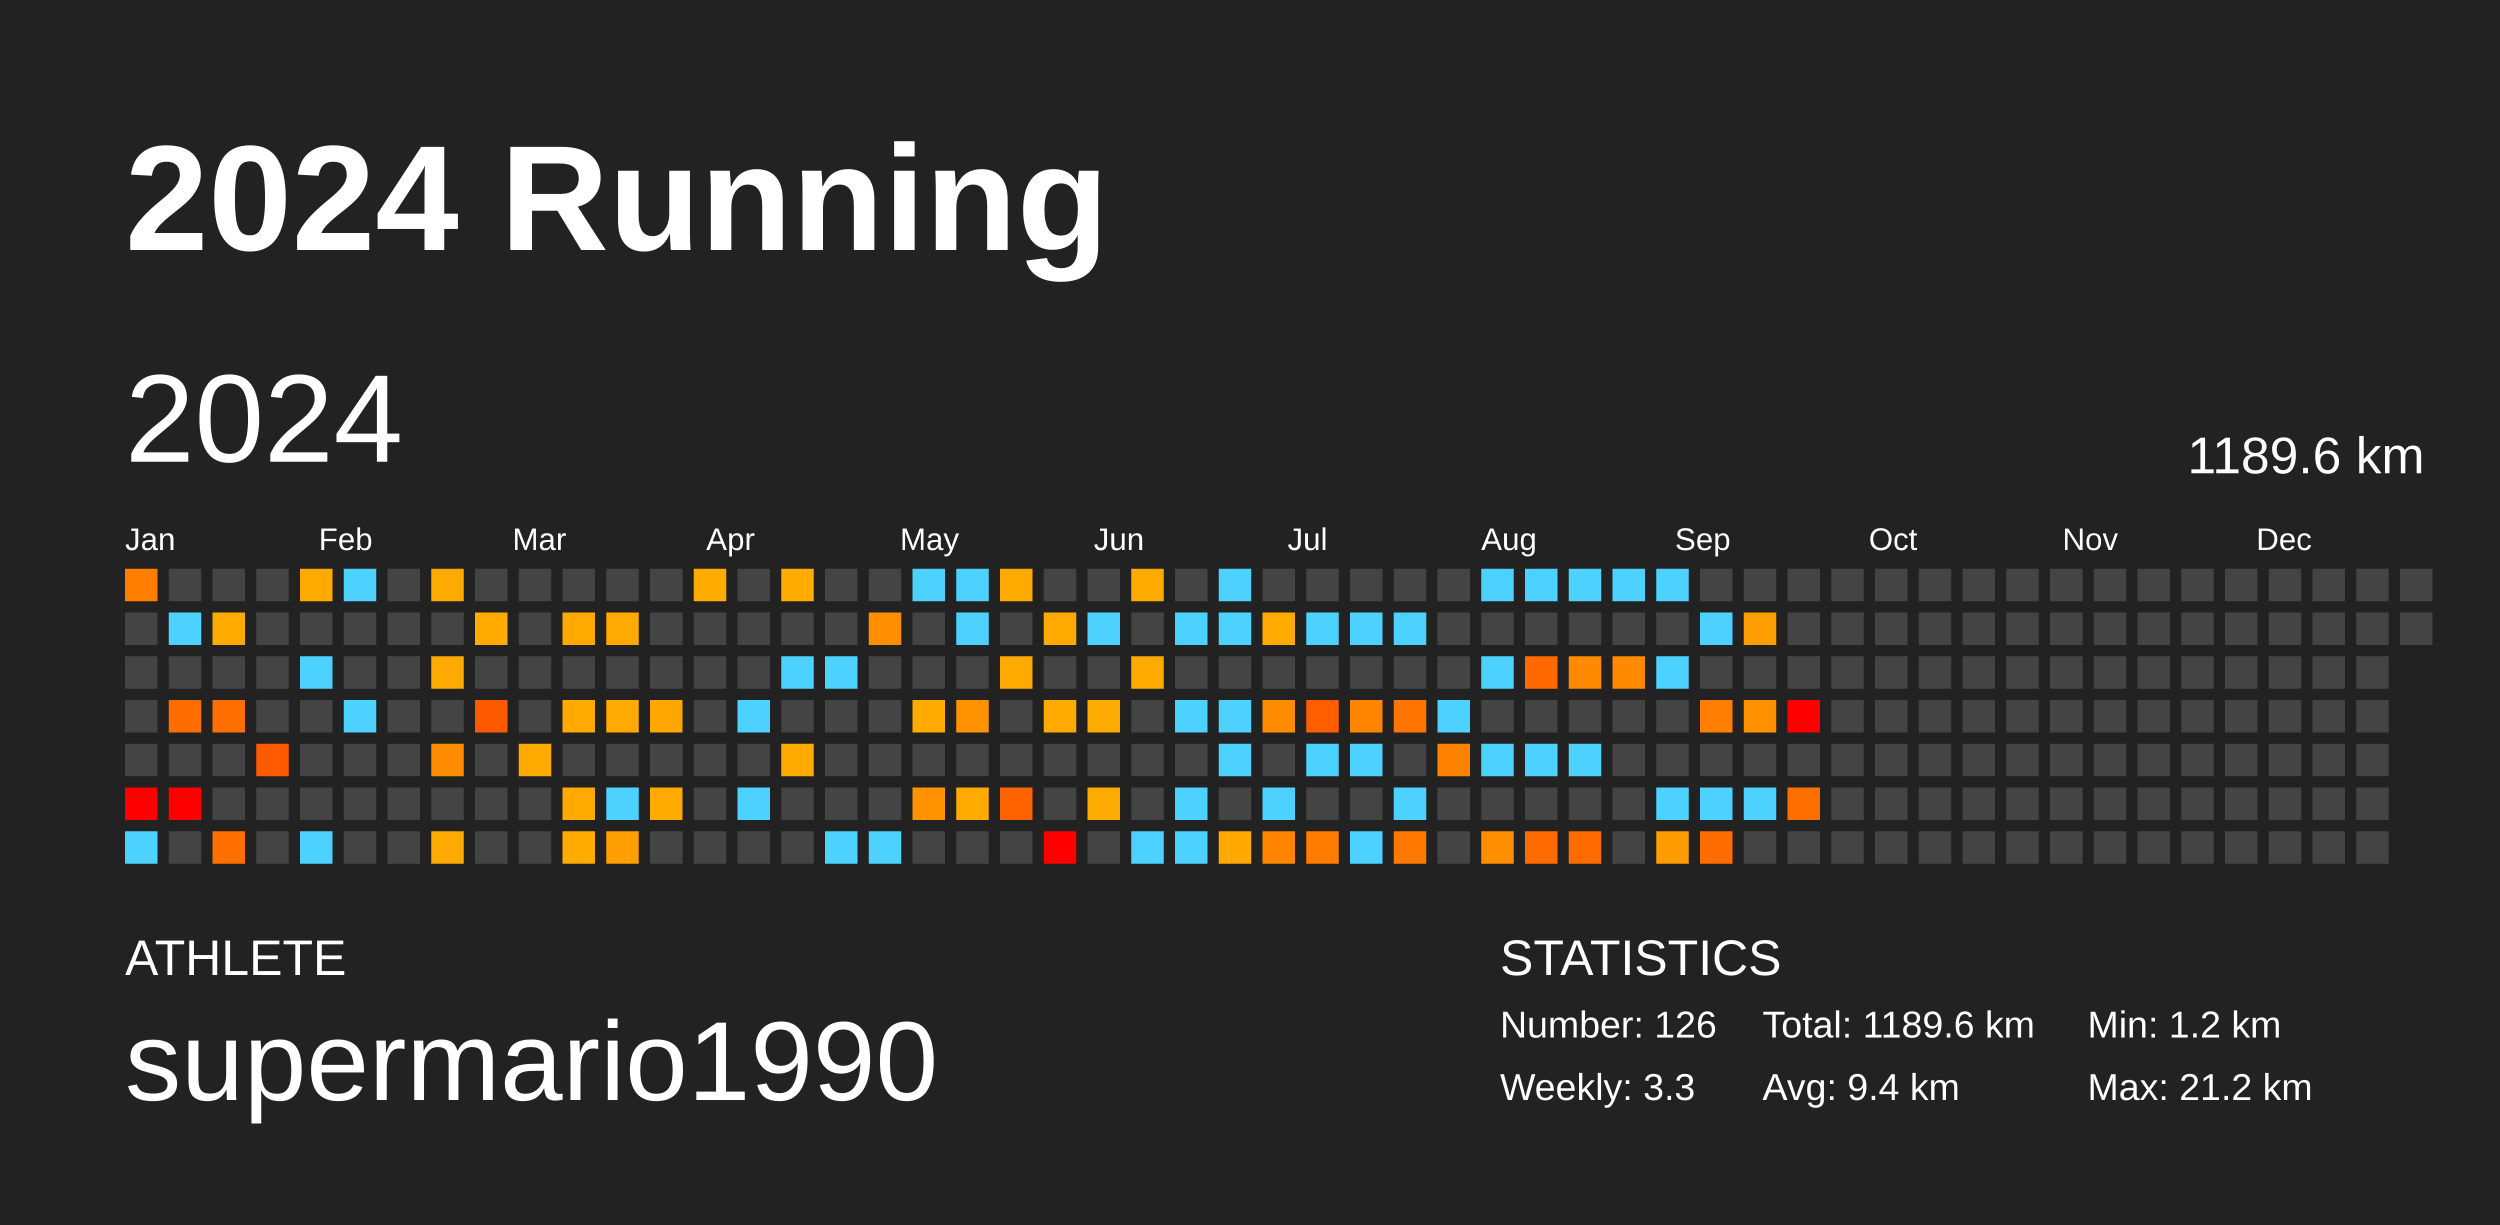
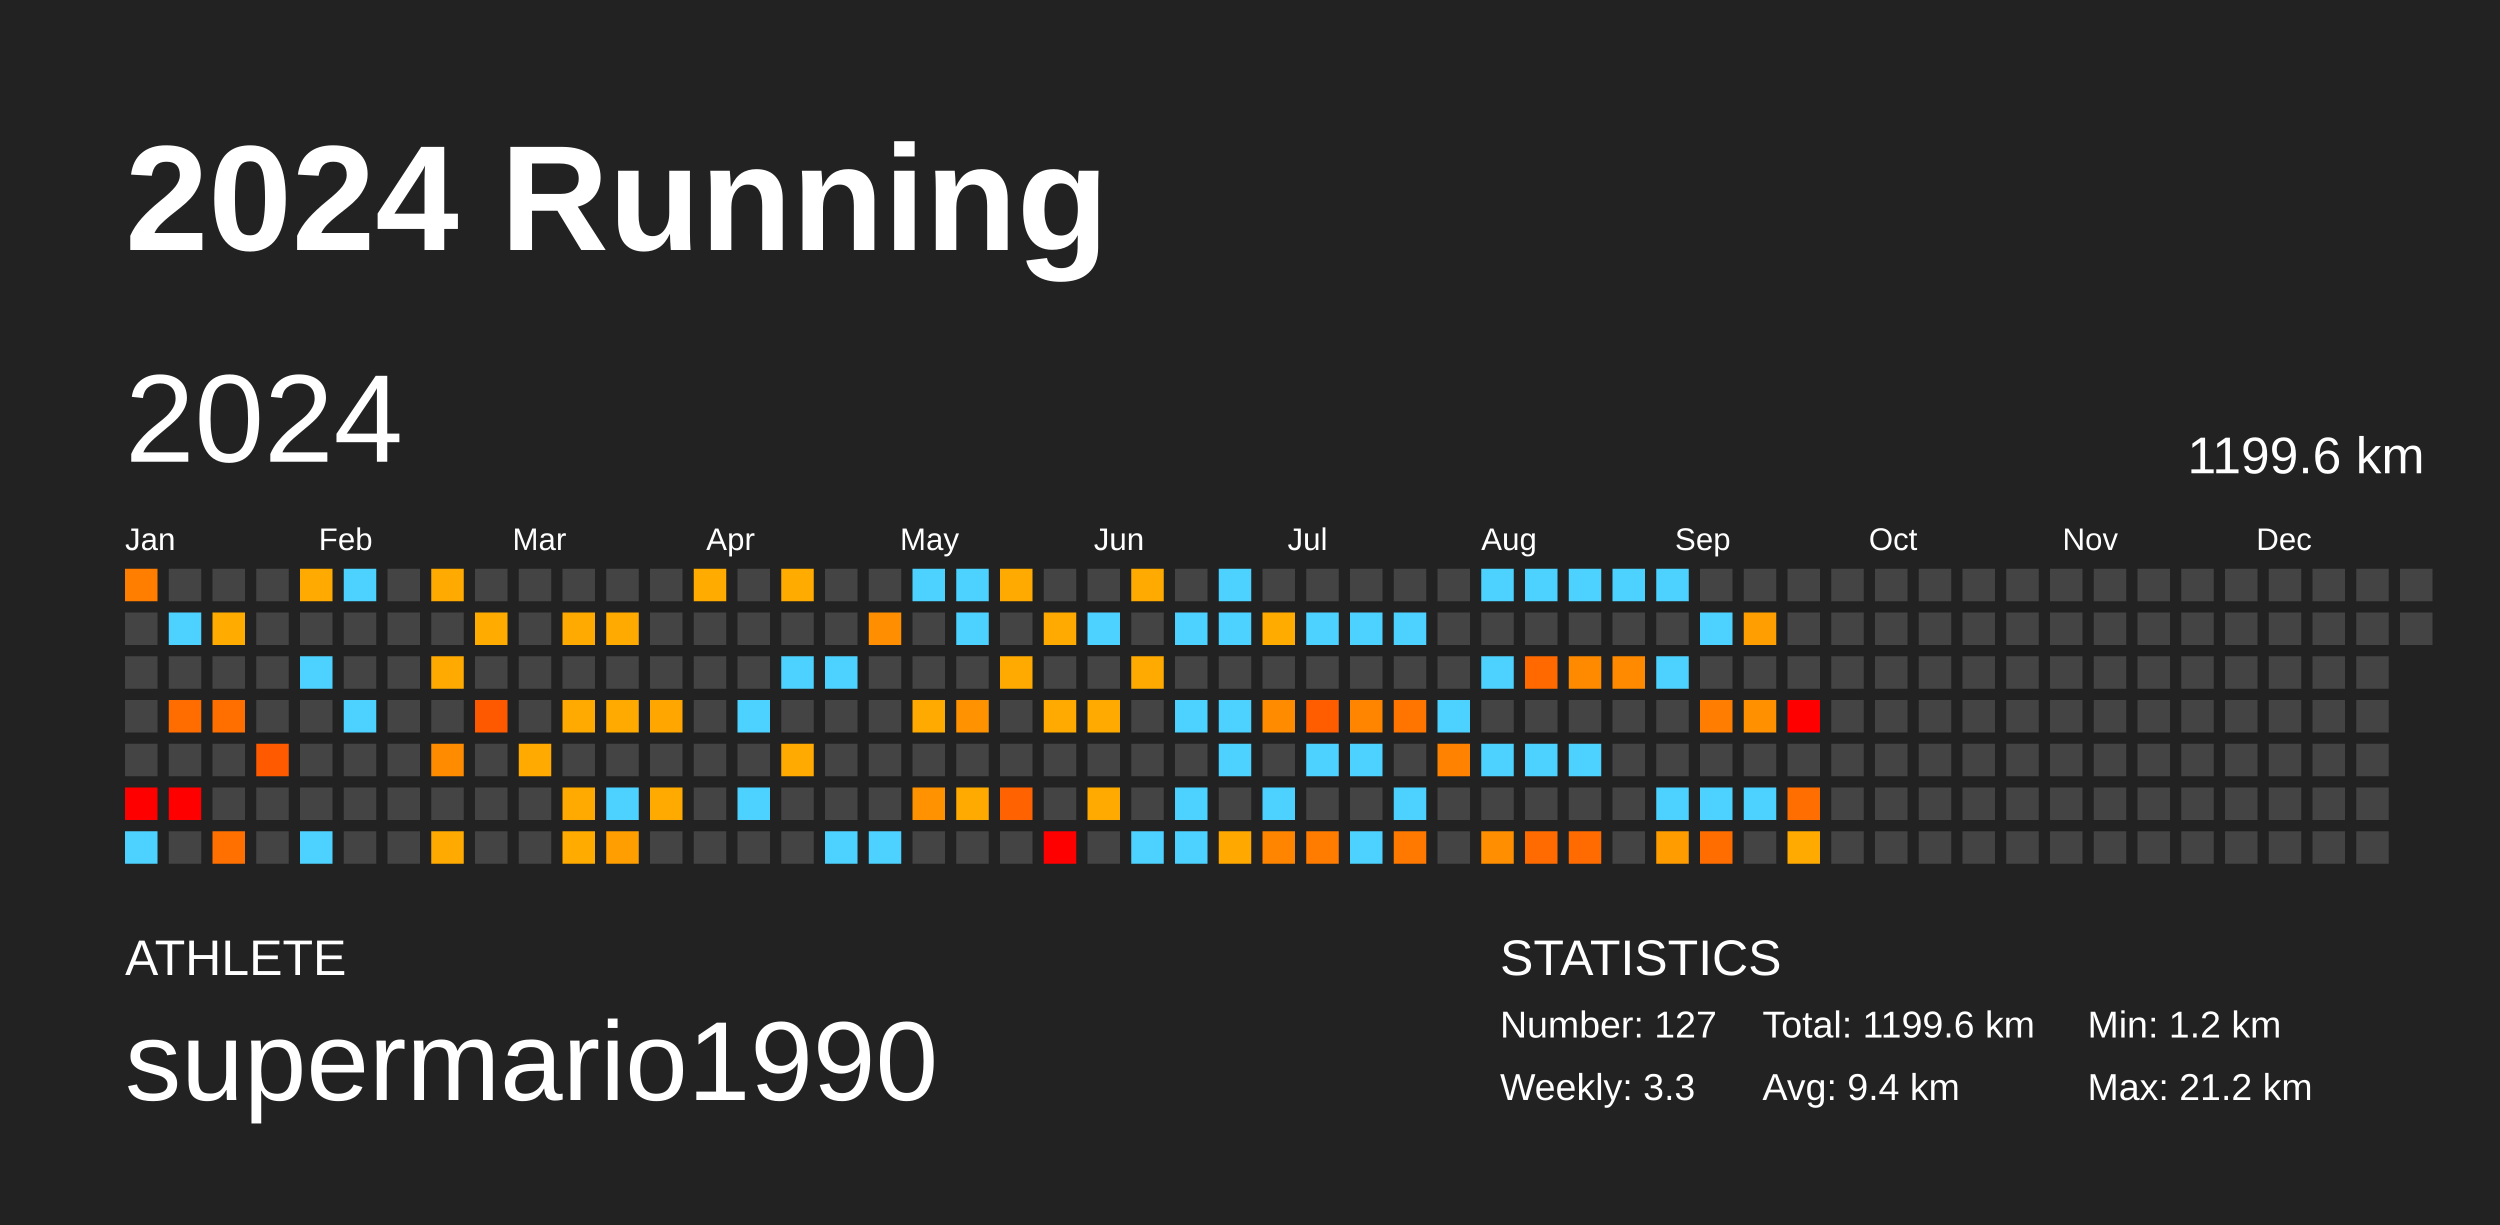
<svg xmlns="http://www.w3.org/2000/svg" baseProfile="full" height="98mm" version="1.1" viewBox="0,0,200,98" width="200mm">
  <defs />
  <rect fill="#222222" height="98" width="200" x="0" y="0" />
  <text fill="#FFFFFF" style="font-size:12px; font-family:Arial; font-weight:bold;" x="10" y="20">2024 Running</text>
  <text fill="#FFFFFF" style="font-size:4px; font-family:Arial" x="10" y="78">ATHLETE</text>
  <text fill="#FFFFFF" style="font-size:9px; font-family:Arial" x="10" y="88">supermario1990</text>
  <text fill="#FFFFFF" style="font-size:4px; font-family:Arial" x="120" y="78">STATISTICS</text>
-   <text fill="#FFFFFF" style="font-size:3px; font-family:Arial" x="120" y="83">Number: 126</text>
+   <text fill="#FFFFFF" style="font-size:3px; font-family:Arial" x="120" y="83">Number: 127</text>
  <text fill="#FFFFFF" style="font-size:3px; font-family:Arial" x="120" y="88">Weekly: 3.3</text>
-   <text fill="#FFFFFF" style="font-size:3px; font-family:Arial" x="141" y="83">Total: 1189.6 km</text>
+   <text fill="#FFFFFF" style="font-size:3px; font-family:Arial" x="141" y="83">Total: 1199.6 km</text>
  <text fill="#FFFFFF" style="font-size:3px; font-family:Arial" x="141" y="88">Avg: 9.4 km</text>
  <text fill="#FFFFFF" style="font-size:3px; font-family:Arial" x="167" y="83">Min: 1.2 km</text>
  <text fill="#FFFFFF" style="font-size:3px; font-family:Arial" x="167" y="88">Max: 21.2 km</text>
  <text dominant-baseline="hanging" fill="#FFFFFF" style="font-size:10.0px; font-family:Arial;" x="10" y="30">2024</text>
-   <text dominant-baseline="hanging" fill="#FFFFFF" style="font-size:4.125px; font-family:Arial;" x="175" y="35">1189.6 km</text>
+   <text dominant-baseline="hanging" fill="#FFFFFF" style="font-size:4.125px; font-family:Arial;" x="175" y="35">1199.6 km</text>
  <text fill="#FFFFFF" style="font-size:2.5px; font-family:Arial" x="10.0" y="44">Jan</text>
  <text fill="#FFFFFF" style="font-size:2.5px; font-family:Arial" x="25.5" y="44">Feb</text>
  <text fill="#FFFFFF" style="font-size:2.5px; font-family:Arial" x="41.0" y="44">Mar</text>
  <text fill="#FFFFFF" style="font-size:2.5px; font-family:Arial" x="56.5" y="44">Apr</text>
  <text fill="#FFFFFF" style="font-size:2.5px; font-family:Arial" x="72.0" y="44">May</text>
  <text fill="#FFFFFF" style="font-size:2.5px; font-family:Arial" x="87.5" y="44">Jun</text>
  <text fill="#FFFFFF" style="font-size:2.5px; font-family:Arial" x="103.0" y="44">Jul</text>
  <text fill="#FFFFFF" style="font-size:2.5px; font-family:Arial" x="118.5" y="44">Aug</text>
  <text fill="#FFFFFF" style="font-size:2.5px; font-family:Arial" x="134.0" y="44">Sep</text>
  <text fill="#FFFFFF" style="font-size:2.5px; font-family:Arial" x="149.5" y="44">Oct</text>
  <text fill="#FFFFFF" style="font-size:2.5px; font-family:Arial" x="165.0" y="44">Nov</text>
  <text fill="#FFFFFF" style="font-size:2.5px; font-family:Arial" x="180.5" y="44">Dec</text>
  <rect fill="#ff7e00" height="2.6" width="2.6" x="10.0" y="45.5" />
  <rect fill="#444444" height="2.6" width="2.6" x="10.0" y="49.0" />
  <rect fill="#444444" height="2.6" width="2.6" x="10.0" y="52.5" />
  <rect fill="#444444" height="2.6" width="2.6" x="10.0" y="56.0" />
  <rect fill="#444444" height="2.6" width="2.6" x="10.0" y="59.5" />
  <rect fill="red" height="2.6" width="2.6" x="10.0" y="63.0" />
  <rect fill="#4dd2ff" height="2.6" width="2.6" x="10.0" y="66.5" />
  <rect fill="#444444" height="2.6" width="2.6" x="13.5" y="45.5" />
  <rect fill="#4dd2ff" height="2.6" width="2.6" x="13.5" y="49.0" />
  <rect fill="#444444" height="2.6" width="2.6" x="13.5" y="52.5" />
  <rect fill="#ff6d00" height="2.6" width="2.6" x="13.5" y="56.0" />
  <rect fill="#444444" height="2.6" width="2.6" x="13.5" y="59.5" />
  <rect fill="red" height="2.6" width="2.6" x="13.5" y="63.0" />
  <rect fill="#444444" height="2.6" width="2.6" x="13.5" y="66.5" />
  <rect fill="#444444" height="2.6" width="2.6" x="17.0" y="45.5" />
  <rect fill="#ffab00" height="2.6" width="2.6" x="17.0" y="49.0" />
  <rect fill="#444444" height="2.6" width="2.6" x="17.0" y="52.5" />
  <rect fill="#ff6f00" height="2.6" width="2.6" x="17.0" y="56.0" />
  <rect fill="#444444" height="2.6" width="2.6" x="17.0" y="59.5" />
  <rect fill="#444444" height="2.6" width="2.6" x="17.0" y="63.0" />
  <rect fill="#ff7000" height="2.6" width="2.6" x="17.0" y="66.5" />
  <rect fill="#444444" height="2.6" width="2.6" x="20.5" y="45.5" />
  <rect fill="#444444" height="2.6" width="2.6" x="20.5" y="49.0" />
  <rect fill="#444444" height="2.6" width="2.6" x="20.5" y="52.5" />
  <rect fill="#444444" height="2.6" width="2.6" x="20.5" y="56.0" />
  <rect fill="#ff5a00" height="2.6" width="2.6" x="20.5" y="59.5" />
  <rect fill="#444444" height="2.6" width="2.6" x="20.5" y="63.0" />
  <rect fill="#444444" height="2.6" width="2.6" x="20.5" y="66.5" />
  <rect fill="#ffaa00" height="2.6" width="2.6" x="24.0" y="45.5" />
  <rect fill="#444444" height="2.6" width="2.6" x="24.0" y="49.0" />
  <rect fill="#4dd2ff" height="2.6" width="2.6" x="24.0" y="52.5" />
  <rect fill="#444444" height="2.6" width="2.6" x="24.0" y="56.0" />
  <rect fill="#444444" height="2.6" width="2.6" x="24.0" y="59.5" />
  <rect fill="#444444" height="2.6" width="2.6" x="24.0" y="63.0" />
  <rect fill="#4dd2ff" height="2.6" width="2.6" x="24.0" y="66.5" />
  <rect fill="#4dd2ff" height="2.6" width="2.6" x="27.5" y="45.5" />
  <rect fill="#444444" height="2.6" width="2.6" x="27.5" y="49.0" />
  <rect fill="#444444" height="2.6" width="2.6" x="27.5" y="52.5" />
  <rect fill="#4dd2ff" height="2.6" width="2.6" x="27.5" y="56.0" />
  <rect fill="#444444" height="2.6" width="2.6" x="27.5" y="59.5" />
  <rect fill="#444444" height="2.6" width="2.6" x="27.5" y="63.0" />
  <rect fill="#444444" height="2.6" width="2.6" x="27.5" y="66.5" />
  <rect fill="#444444" height="2.6" width="2.6" x="31.0" y="45.5" />
  <rect fill="#444444" height="2.6" width="2.6" x="31.0" y="49.0" />
  <rect fill="#444444" height="2.6" width="2.6" x="31.0" y="52.5" />
  <rect fill="#444444" height="2.6" width="2.6" x="31.0" y="56.0" />
  <rect fill="#444444" height="2.6" width="2.6" x="31.0" y="59.5" />
  <rect fill="#444444" height="2.6" width="2.6" x="31.0" y="63.0" />
  <rect fill="#444444" height="2.6" width="2.6" x="31.0" y="66.5" />
  <rect fill="#ffaa00" height="2.6" width="2.6" x="34.5" y="45.5" />
  <rect fill="#444444" height="2.6" width="2.6" x="34.5" y="49.0" />
  <rect fill="#ffaa00" height="2.6" width="2.6" x="34.5" y="52.5" />
  <rect fill="#444444" height="2.6" width="2.6" x="34.5" y="56.0" />
  <rect fill="#ff8c00" height="2.6" width="2.6" x="34.5" y="59.5" />
  <rect fill="#444444" height="2.6" width="2.6" x="34.5" y="63.0" />
  <rect fill="#ffaa00" height="2.6" width="2.6" x="34.5" y="66.5" />
  <rect fill="#444444" height="2.6" width="2.6" x="38.0" y="45.5" />
  <rect fill="#ffab00" height="2.6" width="2.6" x="38.0" y="49.0" />
  <rect fill="#444444" height="2.6" width="2.6" x="38.0" y="52.5" />
  <rect fill="#ff5900" height="2.6" width="2.6" x="38.0" y="56.0" />
  <rect fill="#444444" height="2.6" width="2.6" x="38.0" y="59.5" />
  <rect fill="#444444" height="2.6" width="2.6" x="38.0" y="63.0" />
  <rect fill="#444444" height="2.6" width="2.6" x="38.0" y="66.5" />
  <rect fill="#444444" height="2.6" width="2.6" x="41.5" y="45.5" />
  <rect fill="#444444" height="2.6" width="2.6" x="41.5" y="49.0" />
  <rect fill="#444444" height="2.6" width="2.6" x="41.5" y="52.5" />
  <rect fill="#444444" height="2.6" width="2.6" x="41.5" y="56.0" />
  <rect fill="#ffaa00" height="2.6" width="2.6" x="41.5" y="59.5" />
  <rect fill="#444444" height="2.6" width="2.6" x="41.5" y="63.0" />
  <rect fill="#444444" height="2.6" width="2.6" x="41.5" y="66.5" />
  <rect fill="#444444" height="2.6" width="2.6" x="45.0" y="45.5" />
  <rect fill="#ffaa00" height="2.6" width="2.6" x="45.0" y="49.0" />
  <rect fill="#444444" height="2.6" width="2.6" x="45.0" y="52.5" />
  <rect fill="#ffaa00" height="2.6" width="2.6" x="45.0" y="56.0" />
  <rect fill="#444444" height="2.6" width="2.6" x="45.0" y="59.5" />
  <rect fill="#ffaa00" height="2.6" width="2.6" x="45.0" y="63.0" />
  <rect fill="#ffab00" height="2.6" width="2.6" x="45.0" y="66.5" />
  <rect fill="#444444" height="2.6" width="2.6" x="48.5" y="45.5" />
  <rect fill="#ffaa00" height="2.6" width="2.6" x="48.5" y="49.0" />
  <rect fill="#444444" height="2.6" width="2.6" x="48.5" y="52.5" />
  <rect fill="#ffaa00" height="2.6" width="2.6" x="48.5" y="56.0" />
  <rect fill="#444444" height="2.6" width="2.6" x="48.5" y="59.5" />
  <rect fill="#4dd2ff" height="2.6" width="2.6" x="48.5" y="63.0" />
  <rect fill="#ff9e00" height="2.6" width="2.6" x="48.5" y="66.5" />
  <rect fill="#444444" height="2.6" width="2.6" x="52.0" y="45.5" />
  <rect fill="#444444" height="2.6" width="2.6" x="52.0" y="49.0" />
  <rect fill="#444444" height="2.6" width="2.6" x="52.0" y="52.5" />
  <rect fill="#ffa600" height="2.6" width="2.6" x="52.0" y="56.0" />
  <rect fill="#444444" height="2.6" width="2.6" x="52.0" y="59.5" />
  <rect fill="#ffaa00" height="2.6" width="2.6" x="52.0" y="63.0" />
  <rect fill="#444444" height="2.6" width="2.6" x="52.0" y="66.5" />
  <rect fill="#ffab00" height="2.6" width="2.6" x="55.5" y="45.5" />
  <rect fill="#444444" height="2.6" width="2.6" x="55.5" y="49.0" />
  <rect fill="#444444" height="2.6" width="2.6" x="55.5" y="52.5" />
  <rect fill="#444444" height="2.6" width="2.6" x="55.5" y="56.0" />
  <rect fill="#444444" height="2.6" width="2.6" x="55.5" y="59.5" />
  <rect fill="#444444" height="2.6" width="2.6" x="55.5" y="63.0" />
  <rect fill="#444444" height="2.6" width="2.6" x="55.5" y="66.5" />
  <rect fill="#444444" height="2.6" width="2.6" x="59.0" y="45.5" />
  <rect fill="#444444" height="2.6" width="2.6" x="59.0" y="49.0" />
  <rect fill="#444444" height="2.6" width="2.6" x="59.0" y="52.5" />
  <rect fill="#4dd2ff" height="2.6" width="2.6" x="59.0" y="56.0" />
  <rect fill="#444444" height="2.6" width="2.6" x="59.0" y="59.5" />
  <rect fill="#4dd2ff" height="2.6" width="2.6" x="59.0" y="63.0" />
  <rect fill="#444444" height="2.6" width="2.6" x="59.0" y="66.5" />
  <rect fill="#ffab00" height="2.6" width="2.6" x="62.5" y="45.5" />
  <rect fill="#444444" height="2.6" width="2.6" x="62.5" y="49.0" />
  <rect fill="#4dd2ff" height="2.6" width="2.6" x="62.5" y="52.5" />
  <rect fill="#444444" height="2.6" width="2.6" x="62.5" y="56.0" />
  <rect fill="#ffaa00" height="2.6" width="2.6" x="62.5" y="59.5" />
  <rect fill="#444444" height="2.6" width="2.6" x="62.5" y="63.0" />
  <rect fill="#444444" height="2.6" width="2.6" x="62.5" y="66.5" />
  <rect fill="#444444" height="2.6" width="2.6" x="66.0" y="45.5" />
  <rect fill="#444444" height="2.6" width="2.6" x="66.0" y="49.0" />
  <rect fill="#4dd2ff" height="2.6" width="2.6" x="66.0" y="52.5" />
  <rect fill="#444444" height="2.6" width="2.6" x="66.0" y="56.0" />
  <rect fill="#444444" height="2.6" width="2.6" x="66.0" y="59.5" />
  <rect fill="#444444" height="2.6" width="2.6" x="66.0" y="63.0" />
  <rect fill="#4dd2ff" height="2.6" width="2.6" x="66.0" y="66.5" />
  <rect fill="#444444" height="2.6" width="2.6" x="69.5" y="45.5" />
  <rect fill="#ff8e00" height="2.6" width="2.6" x="69.5" y="49.0" />
  <rect fill="#444444" height="2.6" width="2.6" x="69.5" y="52.5" />
  <rect fill="#444444" height="2.6" width="2.6" x="69.5" y="56.0" />
  <rect fill="#444444" height="2.6" width="2.6" x="69.5" y="59.5" />
  <rect fill="#444444" height="2.6" width="2.6" x="69.5" y="63.0" />
  <rect fill="#4dd2ff" height="2.6" width="2.6" x="69.5" y="66.5" />
  <rect fill="#4dd2ff" height="2.6" width="2.6" x="73.0" y="45.5" />
  <rect fill="#444444" height="2.6" width="2.6" x="73.0" y="49.0" />
  <rect fill="#444444" height="2.6" width="2.6" x="73.0" y="52.5" />
  <rect fill="#ffaa00" height="2.6" width="2.6" x="73.0" y="56.0" />
  <rect fill="#444444" height="2.6" width="2.6" x="73.0" y="59.5" />
  <rect fill="#ff9200" height="2.6" width="2.6" x="73.0" y="63.0" />
  <rect fill="#444444" height="2.6" width="2.6" x="73.0" y="66.5" />
  <rect fill="#4dd2ff" height="2.6" width="2.6" x="76.5" y="45.5" />
  <rect fill="#4dd2ff" height="2.6" width="2.6" x="76.5" y="49.0" />
  <rect fill="#444444" height="2.6" width="2.6" x="76.5" y="52.5" />
  <rect fill="#ff9200" height="2.6" width="2.6" x="76.5" y="56.0" />
  <rect fill="#444444" height="2.6" width="2.6" x="76.5" y="59.5" />
  <rect fill="#ffaa00" height="2.6" width="2.6" x="76.5" y="63.0" />
  <rect fill="#444444" height="2.6" width="2.6" x="76.5" y="66.5" />
  <rect fill="#ffaa00" height="2.6" width="2.6" x="80.0" y="45.5" />
  <rect fill="#444444" height="2.6" width="2.6" x="80.0" y="49.0" />
  <rect fill="#ffaa00" height="2.6" width="2.6" x="80.0" y="52.5" />
  <rect fill="#444444" height="2.6" width="2.6" x="80.0" y="56.0" />
  <rect fill="#444444" height="2.6" width="2.6" x="80.0" y="59.5" />
  <rect fill="#ff6200" height="2.6" width="2.6" x="80.0" y="63.0" />
  <rect fill="#444444" height="2.6" width="2.6" x="80.0" y="66.5" />
  <rect fill="#444444" height="2.6" width="2.6" x="83.5" y="45.5" />
  <rect fill="#ffaa00" height="2.6" width="2.6" x="83.5" y="49.0" />
  <rect fill="#444444" height="2.6" width="2.6" x="83.5" y="52.5" />
  <rect fill="#ffaa00" height="2.6" width="2.6" x="83.5" y="56.0" />
  <rect fill="#444444" height="2.6" width="2.6" x="83.5" y="59.5" />
  <rect fill="#444444" height="2.6" width="2.6" x="83.5" y="63.0" />
  <rect fill="red" height="2.6" width="2.6" x="83.5" y="66.5" />
  <rect fill="#444444" height="2.6" width="2.6" x="87.0" y="45.5" />
  <rect fill="#4dd2ff" height="2.6" width="2.6" x="87.0" y="49.0" />
  <rect fill="#444444" height="2.6" width="2.6" x="87.0" y="52.5" />
  <rect fill="#ffaa00" height="2.6" width="2.6" x="87.0" y="56.0" />
  <rect fill="#444444" height="2.6" width="2.6" x="87.0" y="59.5" />
  <rect fill="#ffaa00" height="2.6" width="2.6" x="87.0" y="63.0" />
  <rect fill="#444444" height="2.6" width="2.6" x="87.0" y="66.5" />
  <rect fill="#ffaa00" height="2.6" width="2.6" x="90.5" y="45.5" />
  <rect fill="#444444" height="2.6" width="2.6" x="90.5" y="49.0" />
  <rect fill="#ffaa00" height="2.6" width="2.6" x="90.5" y="52.5" />
  <rect fill="#444444" height="2.6" width="2.6" x="90.5" y="56.0" />
  <rect fill="#444444" height="2.6" width="2.6" x="90.5" y="59.5" />
  <rect fill="#444444" height="2.6" width="2.6" x="90.5" y="63.0" />
  <rect fill="#4dd2ff" height="2.6" width="2.6" x="90.5" y="66.5" />
  <rect fill="#444444" height="2.6" width="2.6" x="94.0" y="45.5" />
  <rect fill="#4dd2ff" height="2.6" width="2.6" x="94.0" y="49.0" />
  <rect fill="#444444" height="2.6" width="2.6" x="94.0" y="52.5" />
  <rect fill="#4dd2ff" height="2.6" width="2.6" x="94.0" y="56.0" />
  <rect fill="#444444" height="2.6" width="2.6" x="94.0" y="59.5" />
  <rect fill="#4dd2ff" height="2.6" width="2.6" x="94.0" y="63.0" />
  <rect fill="#4dd2ff" height="2.6" width="2.6" x="94.0" y="66.5" />
  <rect fill="#4dd2ff" height="2.6" width="2.6" x="97.5" y="45.5" />
  <rect fill="#4dd2ff" height="2.6" width="2.6" x="97.5" y="49.0" />
  <rect fill="#444444" height="2.6" width="2.6" x="97.5" y="52.5" />
  <rect fill="#4dd2ff" height="2.6" width="2.6" x="97.5" y="56.0" />
  <rect fill="#4dd2ff" height="2.6" width="2.6" x="97.5" y="59.5" />
  <rect fill="#444444" height="2.6" width="2.6" x="97.5" y="63.0" />
  <rect fill="#ffa900" height="2.6" width="2.6" x="97.5" y="66.5" />
  <rect fill="#444444" height="2.6" width="2.6" x="101.0" y="45.5" />
  <rect fill="#ffab00" height="2.6" width="2.6" x="101.0" y="49.0" />
  <rect fill="#444444" height="2.6" width="2.6" x="101.0" y="52.5" />
  <rect fill="#ff8b00" height="2.6" width="2.6" x="101.0" y="56.0" />
  <rect fill="#444444" height="2.6" width="2.6" x="101.0" y="59.5" />
  <rect fill="#4dd2ff" height="2.6" width="2.6" x="101.0" y="63.0" />
  <rect fill="#ff8500" height="2.6" width="2.6" x="101.0" y="66.5" />
  <rect fill="#444444" height="2.6" width="2.6" x="104.5" y="45.5" />
  <rect fill="#4dd2ff" height="2.6" width="2.6" x="104.5" y="49.0" />
  <rect fill="#444444" height="2.6" width="2.6" x="104.5" y="52.5" />
  <rect fill="#ff5d00" height="2.6" width="2.6" x="104.5" y="56.0" />
  <rect fill="#4dd2ff" height="2.6" width="2.6" x="104.5" y="59.5" />
  <rect fill="#444444" height="2.6" width="2.6" x="104.5" y="63.0" />
  <rect fill="#ff7c00" height="2.6" width="2.6" x="104.5" y="66.5" />
  <rect fill="#444444" height="2.6" width="2.6" x="108.0" y="45.5" />
  <rect fill="#4dd2ff" height="2.6" width="2.6" x="108.0" y="49.0" />
  <rect fill="#444444" height="2.6" width="2.6" x="108.0" y="52.5" />
  <rect fill="#ff8400" height="2.6" width="2.6" x="108.0" y="56.0" />
  <rect fill="#4dd2ff" height="2.6" width="2.6" x="108.0" y="59.5" />
  <rect fill="#444444" height="2.6" width="2.6" x="108.0" y="63.0" />
  <rect fill="#4dd2ff" height="2.6" width="2.6" x="108.0" y="66.5" />
  <rect fill="#444444" height="2.6" width="2.6" x="111.5" y="45.5" />
  <rect fill="#4dd2ff" height="2.6" width="2.6" x="111.5" y="49.0" />
  <rect fill="#444444" height="2.6" width="2.6" x="111.5" y="52.5" />
  <rect fill="#ff7500" height="2.6" width="2.6" x="111.5" y="56.0" />
  <rect fill="#444444" height="2.6" width="2.6" x="111.5" y="59.5" />
  <rect fill="#4dd2ff" height="2.6" width="2.6" x="111.5" y="63.0" />
  <rect fill="#ff7800" height="2.6" width="2.6" x="111.5" y="66.5" />
  <rect fill="#444444" height="2.6" width="2.6" x="115.0" y="45.5" />
  <rect fill="#444444" height="2.6" width="2.6" x="115.0" y="49.0" />
  <rect fill="#444444" height="2.6" width="2.6" x="115.0" y="52.5" />
  <rect fill="#4dd2ff" height="2.6" width="2.6" x="115.0" y="56.0" />
  <rect fill="#ff8300" height="2.6" width="2.6" x="115.0" y="59.5" />
  <rect fill="#444444" height="2.6" width="2.6" x="115.0" y="63.0" />
  <rect fill="#444444" height="2.6" width="2.6" x="115.0" y="66.5" />
  <rect fill="#4dd2ff" height="2.6" width="2.6" x="118.5" y="45.5" />
  <rect fill="#444444" height="2.6" width="2.6" x="118.5" y="49.0" />
  <rect fill="#4dd2ff" height="2.6" width="2.6" x="118.5" y="52.5" />
  <rect fill="#444444" height="2.6" width="2.6" x="118.5" y="56.0" />
  <rect fill="#4dd2ff" height="2.6" width="2.6" x="118.5" y="59.5" />
  <rect fill="#444444" height="2.6" width="2.6" x="118.5" y="63.0" />
  <rect fill="#ff8e00" height="2.6" width="2.6" x="118.5" y="66.5" />
  <rect fill="#4dd2ff" height="2.6" width="2.6" x="122.0" y="45.5" />
  <rect fill="#444444" height="2.6" width="2.6" x="122.0" y="49.0" />
  <rect fill="#ff6900" height="2.6" width="2.6" x="122.0" y="52.5" />
  <rect fill="#444444" height="2.6" width="2.6" x="122.0" y="56.0" />
  <rect fill="#4dd2ff" height="2.6" width="2.6" x="122.0" y="59.5" />
  <rect fill="#444444" height="2.6" width="2.6" x="122.0" y="63.0" />
  <rect fill="#ff6b00" height="2.6" width="2.6" x="122.0" y="66.5" />
  <rect fill="#4dd2ff" height="2.6" width="2.6" x="125.5" y="45.5" />
  <rect fill="#444444" height="2.6" width="2.6" x="125.5" y="49.0" />
  <rect fill="#ff8a00" height="2.6" width="2.6" x="125.5" y="52.5" />
  <rect fill="#444444" height="2.6" width="2.6" x="125.5" y="56.0" />
  <rect fill="#4dd2ff" height="2.6" width="2.6" x="125.5" y="59.5" />
  <rect fill="#444444" height="2.6" width="2.6" x="125.5" y="63.0" />
  <rect fill="#ff6b00" height="2.6" width="2.6" x="125.5" y="66.5" />
  <rect fill="#4dd2ff" height="2.6" width="2.6" x="129.0" y="45.5" />
  <rect fill="#444444" height="2.6" width="2.6" x="129.0" y="49.0" />
  <rect fill="#ff8a00" height="2.6" width="2.6" x="129.0" y="52.5" />
  <rect fill="#444444" height="2.6" width="2.6" x="129.0" y="56.0" />
  <rect fill="#444444" height="2.6" width="2.6" x="129.0" y="59.5" />
  <rect fill="#444444" height="2.6" width="2.6" x="129.0" y="63.0" />
  <rect fill="#444444" height="2.6" width="2.6" x="129.0" y="66.5" />
  <rect fill="#4dd2ff" height="2.6" width="2.6" x="132.5" y="45.5" />
  <rect fill="#444444" height="2.6" width="2.6" x="132.5" y="49.0" />
  <rect fill="#4dd2ff" height="2.6" width="2.6" x="132.5" y="52.5" />
  <rect fill="#444444" height="2.6" width="2.6" x="132.5" y="56.0" />
  <rect fill="#444444" height="2.6" width="2.6" x="132.5" y="59.5" />
  <rect fill="#4dd2ff" height="2.6" width="2.6" x="132.5" y="63.0" />
  <rect fill="#ff9c00" height="2.6" width="2.6" x="132.5" y="66.5" />
  <rect fill="#444444" height="2.6" width="2.6" x="136.0" y="45.5" />
  <rect fill="#4dd2ff" height="2.6" width="2.6" x="136.0" y="49.0" />
  <rect fill="#444444" height="2.6" width="2.6" x="136.0" y="52.5" />
  <rect fill="#ff7d00" height="2.6" width="2.6" x="136.0" y="56.0" />
  <rect fill="#444444" height="2.6" width="2.6" x="136.0" y="59.5" />
  <rect fill="#4dd2ff" height="2.6" width="2.6" x="136.0" y="63.0" />
  <rect fill="#ff6c00" height="2.6" width="2.6" x="136.0" y="66.5" />
  <rect fill="#444444" height="2.6" width="2.6" x="139.5" y="45.5" />
  <rect fill="#ff9e00" height="2.6" width="2.6" x="139.5" y="49.0" />
  <rect fill="#444444" height="2.6" width="2.6" x="139.5" y="52.5" />
  <rect fill="#ff9000" height="2.6" width="2.6" x="139.5" y="56.0" />
  <rect fill="#444444" height="2.6" width="2.6" x="139.5" y="59.5" />
  <rect fill="#4dd2ff" height="2.6" width="2.6" x="139.5" y="63.0" />
  <rect fill="#444444" height="2.6" width="2.6" x="139.5" y="66.5" />
  <rect fill="#444444" height="2.6" width="2.6" x="143.0" y="45.5" />
  <rect fill="#444444" height="2.6" width="2.6" x="143.0" y="49.0" />
  <rect fill="#444444" height="2.6" width="2.6" x="143.0" y="52.5" />
  <rect fill="red" height="2.6" width="2.6" x="143.0" y="56.0" />
  <rect fill="#444444" height="2.6" width="2.6" x="143.0" y="59.5" />
  <rect fill="#ff6e00" height="2.6" width="2.6" x="143.0" y="63.0" />
-   <rect fill="#444444" height="2.6" width="2.6" x="143.0" y="66.5" />
+   <rect fill="#ffaa00" height="2.6" width="2.6" x="143.0" y="66.5" />
  <rect fill="#444444" height="2.6" width="2.6" x="146.5" y="45.5" />
  <rect fill="#444444" height="2.6" width="2.6" x="146.5" y="49.0" />
  <rect fill="#444444" height="2.6" width="2.6" x="146.5" y="52.5" />
  <rect fill="#444444" height="2.6" width="2.6" x="146.5" y="56.0" />
  <rect fill="#444444" height="2.6" width="2.6" x="146.5" y="59.5" />
  <rect fill="#444444" height="2.6" width="2.6" x="146.5" y="63.0" />
  <rect fill="#444444" height="2.6" width="2.6" x="146.5" y="66.5" />
  <rect fill="#444444" height="2.6" width="2.6" x="150.0" y="45.5" />
  <rect fill="#444444" height="2.6" width="2.6" x="150.0" y="49.0" />
  <rect fill="#444444" height="2.6" width="2.6" x="150.0" y="52.5" />
  <rect fill="#444444" height="2.6" width="2.6" x="150.0" y="56.0" />
  <rect fill="#444444" height="2.6" width="2.6" x="150.0" y="59.5" />
  <rect fill="#444444" height="2.6" width="2.6" x="150.0" y="63.0" />
  <rect fill="#444444" height="2.6" width="2.6" x="150.0" y="66.5" />
  <rect fill="#444444" height="2.6" width="2.6" x="153.5" y="45.5" />
  <rect fill="#444444" height="2.6" width="2.6" x="153.5" y="49.0" />
  <rect fill="#444444" height="2.6" width="2.6" x="153.5" y="52.5" />
  <rect fill="#444444" height="2.6" width="2.6" x="153.5" y="56.0" />
  <rect fill="#444444" height="2.6" width="2.6" x="153.5" y="59.5" />
  <rect fill="#444444" height="2.6" width="2.6" x="153.5" y="63.0" />
  <rect fill="#444444" height="2.6" width="2.6" x="153.5" y="66.5" />
  <rect fill="#444444" height="2.6" width="2.6" x="157.0" y="45.5" />
  <rect fill="#444444" height="2.6" width="2.6" x="157.0" y="49.0" />
  <rect fill="#444444" height="2.6" width="2.6" x="157.0" y="52.5" />
  <rect fill="#444444" height="2.6" width="2.6" x="157.0" y="56.0" />
  <rect fill="#444444" height="2.6" width="2.6" x="157.0" y="59.5" />
  <rect fill="#444444" height="2.6" width="2.6" x="157.0" y="63.0" />
  <rect fill="#444444" height="2.6" width="2.6" x="157.0" y="66.5" />
  <rect fill="#444444" height="2.6" width="2.6" x="160.5" y="45.5" />
  <rect fill="#444444" height="2.6" width="2.6" x="160.5" y="49.0" />
  <rect fill="#444444" height="2.6" width="2.6" x="160.5" y="52.5" />
  <rect fill="#444444" height="2.6" width="2.6" x="160.5" y="56.0" />
  <rect fill="#444444" height="2.6" width="2.6" x="160.5" y="59.5" />
  <rect fill="#444444" height="2.6" width="2.6" x="160.5" y="63.0" />
  <rect fill="#444444" height="2.6" width="2.6" x="160.5" y="66.5" />
  <rect fill="#444444" height="2.6" width="2.6" x="164.0" y="45.5" />
  <rect fill="#444444" height="2.6" width="2.6" x="164.0" y="49.0" />
  <rect fill="#444444" height="2.6" width="2.6" x="164.0" y="52.5" />
  <rect fill="#444444" height="2.6" width="2.6" x="164.0" y="56.0" />
  <rect fill="#444444" height="2.6" width="2.6" x="164.0" y="59.5" />
  <rect fill="#444444" height="2.6" width="2.6" x="164.0" y="63.0" />
  <rect fill="#444444" height="2.6" width="2.6" x="164.0" y="66.5" />
  <rect fill="#444444" height="2.6" width="2.6" x="167.5" y="45.5" />
  <rect fill="#444444" height="2.6" width="2.6" x="167.5" y="49.0" />
  <rect fill="#444444" height="2.6" width="2.6" x="167.5" y="52.5" />
  <rect fill="#444444" height="2.6" width="2.6" x="167.5" y="56.0" />
  <rect fill="#444444" height="2.6" width="2.6" x="167.5" y="59.5" />
  <rect fill="#444444" height="2.6" width="2.6" x="167.5" y="63.0" />
  <rect fill="#444444" height="2.6" width="2.6" x="167.5" y="66.5" />
  <rect fill="#444444" height="2.6" width="2.6" x="171.0" y="45.5" />
  <rect fill="#444444" height="2.6" width="2.6" x="171.0" y="49.0" />
  <rect fill="#444444" height="2.6" width="2.6" x="171.0" y="52.5" />
  <rect fill="#444444" height="2.6" width="2.6" x="171.0" y="56.0" />
  <rect fill="#444444" height="2.6" width="2.6" x="171.0" y="59.5" />
  <rect fill="#444444" height="2.6" width="2.6" x="171.0" y="63.0" />
  <rect fill="#444444" height="2.6" width="2.6" x="171.0" y="66.5" />
  <rect fill="#444444" height="2.6" width="2.6" x="174.5" y="45.5" />
  <rect fill="#444444" height="2.6" width="2.6" x="174.5" y="49.0" />
  <rect fill="#444444" height="2.6" width="2.6" x="174.5" y="52.5" />
  <rect fill="#444444" height="2.6" width="2.6" x="174.5" y="56.0" />
  <rect fill="#444444" height="2.6" width="2.6" x="174.5" y="59.5" />
  <rect fill="#444444" height="2.6" width="2.6" x="174.5" y="63.0" />
  <rect fill="#444444" height="2.6" width="2.6" x="174.5" y="66.5" />
  <rect fill="#444444" height="2.6" width="2.6" x="178.0" y="45.5" />
  <rect fill="#444444" height="2.6" width="2.6" x="178.0" y="49.0" />
  <rect fill="#444444" height="2.6" width="2.6" x="178.0" y="52.5" />
  <rect fill="#444444" height="2.6" width="2.6" x="178.0" y="56.0" />
  <rect fill="#444444" height="2.6" width="2.6" x="178.0" y="59.5" />
  <rect fill="#444444" height="2.6" width="2.6" x="178.0" y="63.0" />
  <rect fill="#444444" height="2.6" width="2.6" x="178.0" y="66.5" />
  <rect fill="#444444" height="2.6" width="2.6" x="181.5" y="45.5" />
  <rect fill="#444444" height="2.6" width="2.6" x="181.5" y="49.0" />
  <rect fill="#444444" height="2.6" width="2.6" x="181.5" y="52.5" />
  <rect fill="#444444" height="2.6" width="2.6" x="181.5" y="56.0" />
  <rect fill="#444444" height="2.6" width="2.6" x="181.5" y="59.5" />
  <rect fill="#444444" height="2.6" width="2.6" x="181.5" y="63.0" />
  <rect fill="#444444" height="2.6" width="2.6" x="181.5" y="66.5" />
  <rect fill="#444444" height="2.6" width="2.6" x="185.0" y="45.5" />
  <rect fill="#444444" height="2.6" width="2.6" x="185.0" y="49.0" />
  <rect fill="#444444" height="2.6" width="2.6" x="185.0" y="52.5" />
  <rect fill="#444444" height="2.6" width="2.6" x="185.0" y="56.0" />
  <rect fill="#444444" height="2.6" width="2.6" x="185.0" y="59.5" />
  <rect fill="#444444" height="2.6" width="2.6" x="185.0" y="63.0" />
  <rect fill="#444444" height="2.6" width="2.6" x="185.0" y="66.5" />
  <rect fill="#444444" height="2.6" width="2.6" x="188.5" y="45.5" />
  <rect fill="#444444" height="2.6" width="2.6" x="188.5" y="49.0" />
  <rect fill="#444444" height="2.6" width="2.6" x="188.5" y="52.5" />
  <rect fill="#444444" height="2.6" width="2.6" x="188.5" y="56.0" />
  <rect fill="#444444" height="2.6" width="2.6" x="188.5" y="59.5" />
  <rect fill="#444444" height="2.6" width="2.6" x="188.5" y="63.0" />
  <rect fill="#444444" height="2.6" width="2.6" x="188.5" y="66.5" />
  <rect fill="#444444" height="2.6" width="2.6" x="192.0" y="45.5" />
  <rect fill="#444444" height="2.6" width="2.6" x="192.0" y="49.0" />
</svg>
